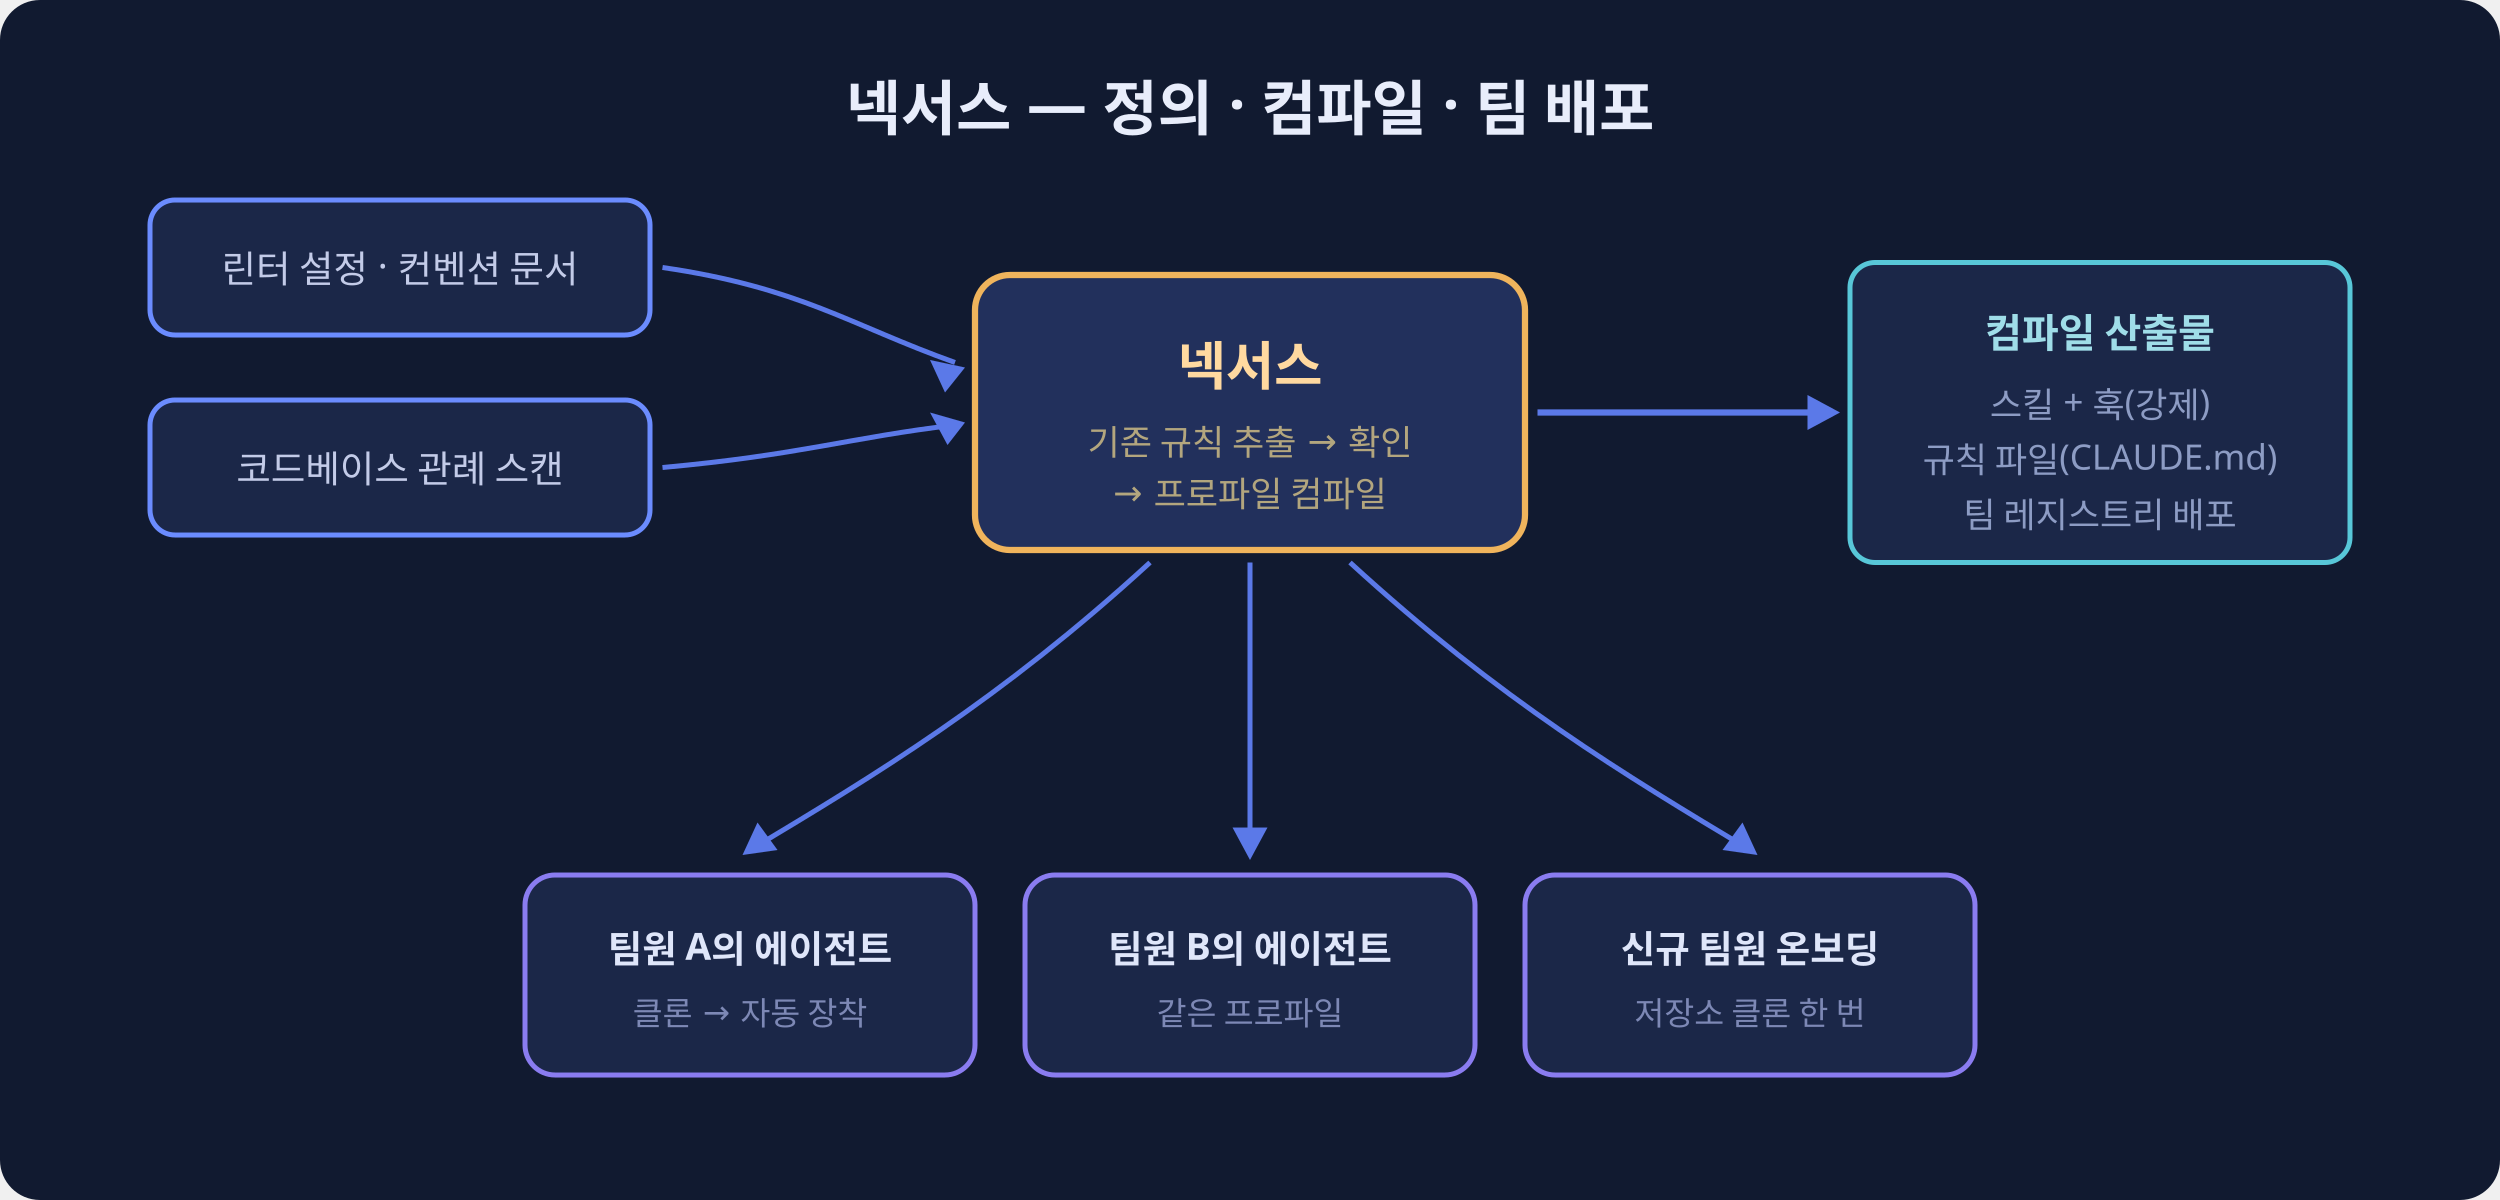
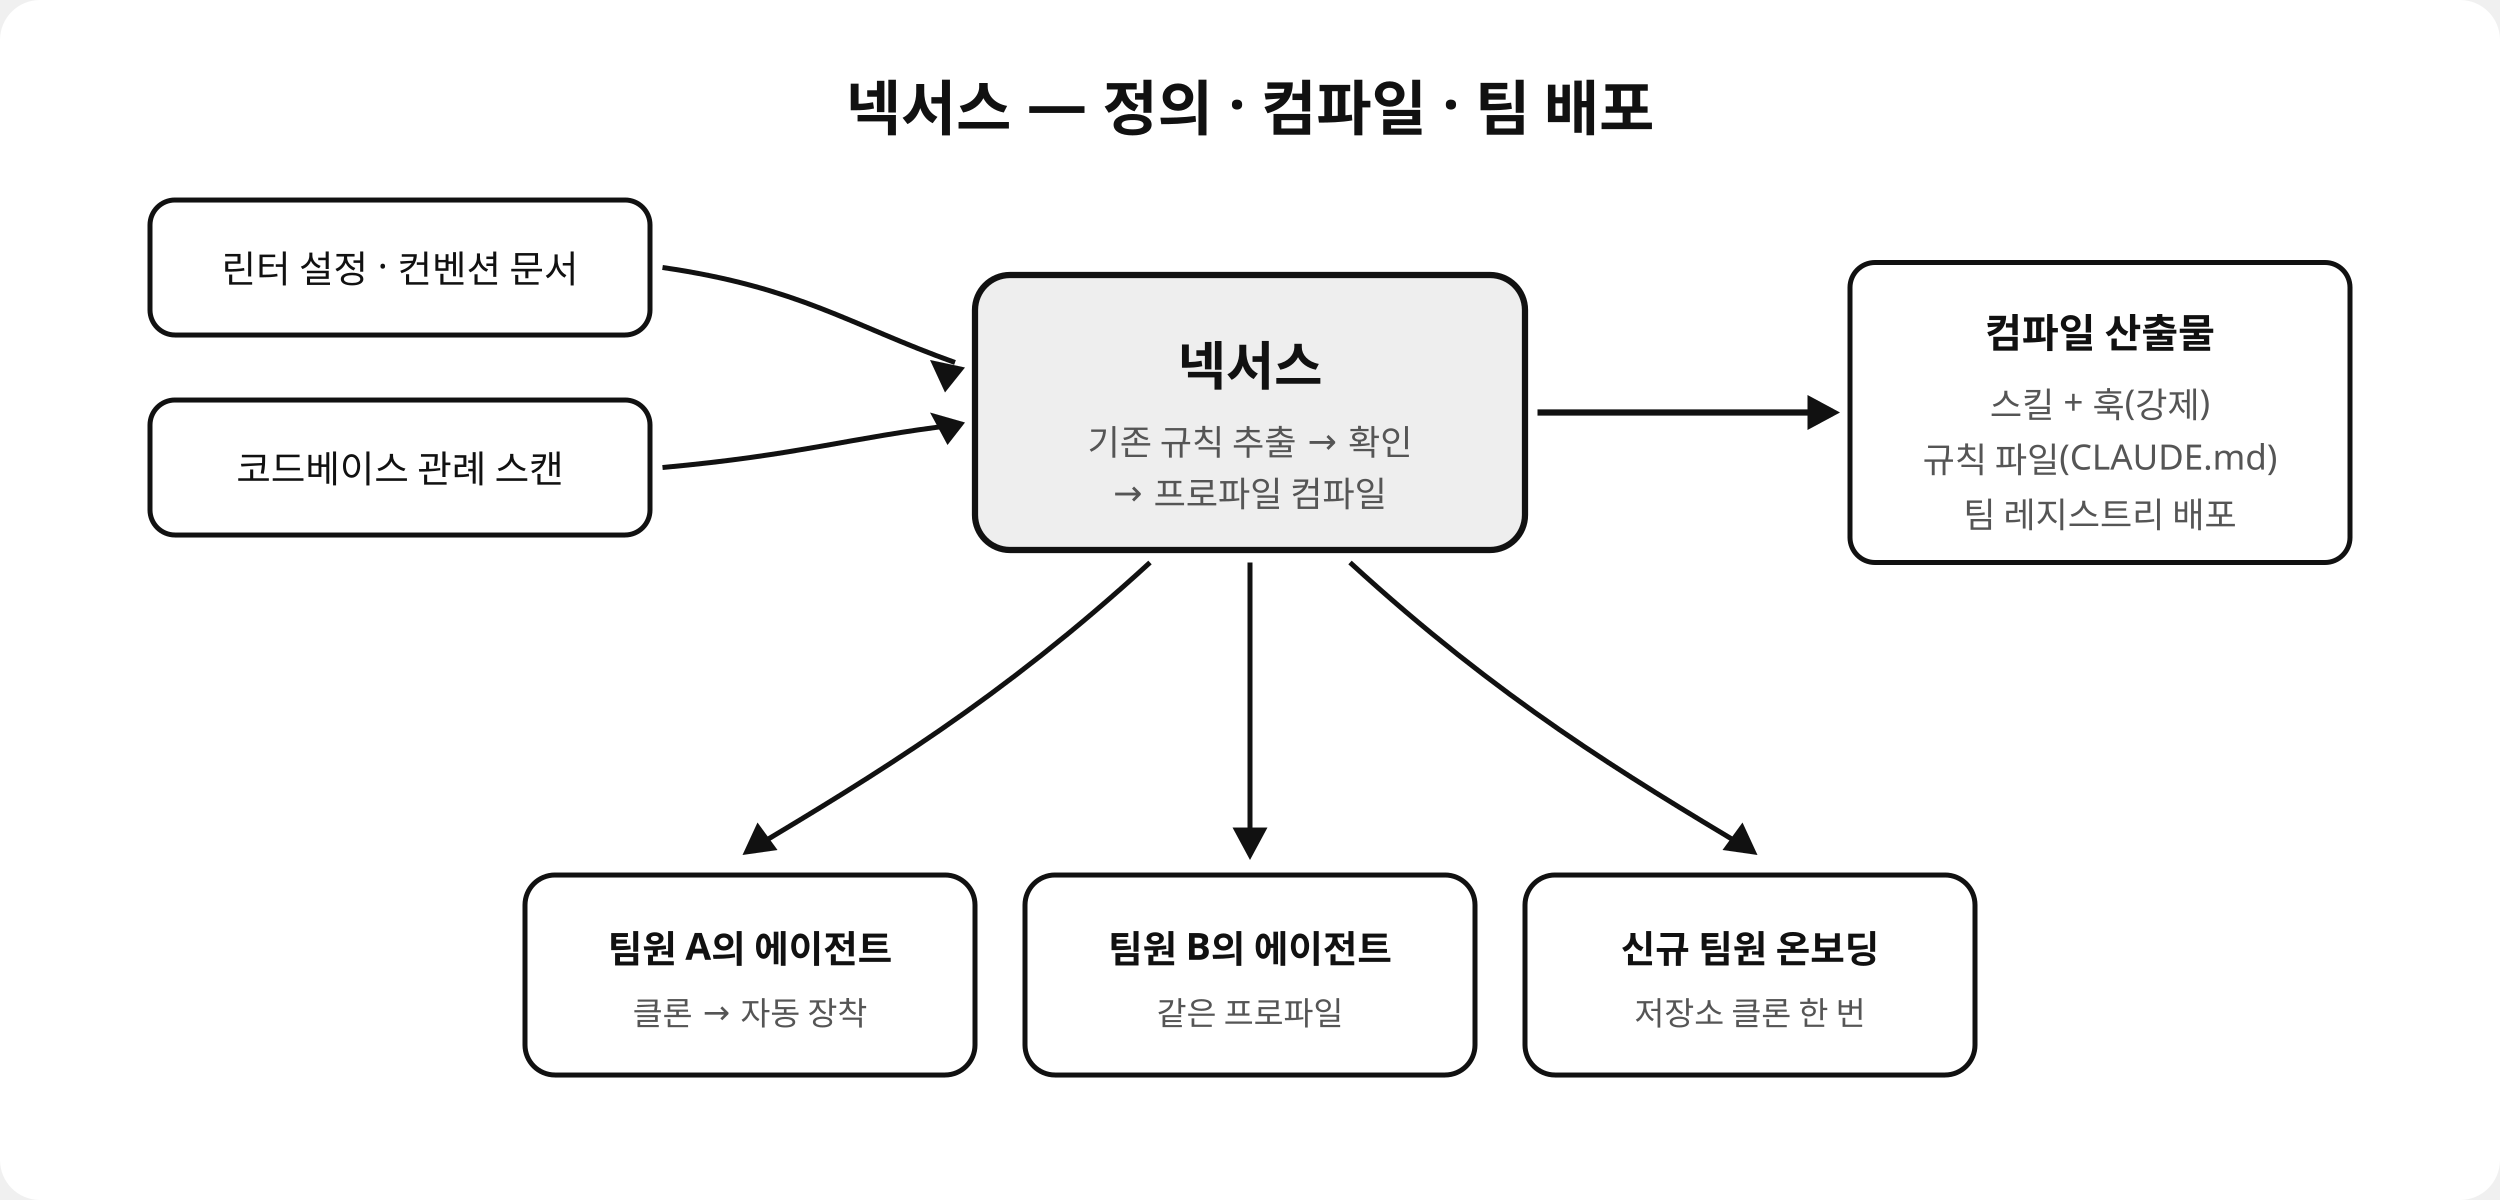
<svg xmlns="http://www.w3.org/2000/svg" viewBox="0 0 1000 480" font-family="Apple SD Gothic Neo, Pretendard, sans-serif">
-   <rect width="1000" height="480" rx="16" fill="#111a30" />
-   <text x="500" y="52" text-anchor="middle" fill="#e8edfb" font-size="24" font-weight="700">넥서스 — 정의 · 컴파일 · 팀 배포</text>
+   <rect width="1000" height="480" rx="16" fill="#ffffff" />
+   <text x="500" y="52" text-anchor="middle" fill="#111111" font-size="24" font-weight="700">넥서스 — 정의 · 컴파일 · 팀 배포</text>
  <g transform="translate(390,110)">
-     <rect width="220" height="110" rx="14" fill="#22305c" stroke="#f0b45c" stroke-width="2.5" />
-     <text x="110" y="44" text-anchor="middle" fill="#ffd9a0" font-size="21" font-weight="700">넥서스</text>
-     <text x="110" y="72" text-anchor="middle" fill="#b3a67e" font-size="14">기존 규칙 추출 → 확인</text>
-     <text x="110" y="92" text-anchor="middle" fill="#b3a67e" font-size="14">→ 프로파일 컴파일</text>
+     <rect width="220" height="110" rx="14" fill="#eeeeee" stroke="#111111" stroke-width="2.5" />
+     <text x="110" y="44" text-anchor="middle" fill="#111111" font-size="21" font-weight="700">넥서스</text>
+     <text x="110" y="72" text-anchor="middle" fill="#555555" font-size="14">기존 규칙 추출 → 확인</text>
+     <text x="110" y="92" text-anchor="middle" fill="#555555" font-size="14">→ 프로파일 컴파일</text>
  </g>
  <g transform="translate(60,80)">
-     <rect width="200" height="54" rx="10" fill="#1b2748" stroke="#6b8cff" stroke-width="2" />
-     <text x="100" y="33" text-anchor="middle" fill="#c3cbe8" font-size="15">린터 설정 · 컨벤션 문서</text>
+     <rect width="200" height="54" rx="10" fill="#ffffff" stroke="#111111" stroke-width="2" />
+     <text x="100" y="33" text-anchor="middle" fill="#111111" font-size="15">린터 설정 · 컨벤션 문서</text>
  </g>
  <g transform="translate(60,160)">
-     <rect width="200" height="54" rx="10" fill="#1b2748" stroke="#6b8cff" stroke-width="2" />
-     <text x="100" y="33" text-anchor="middle" fill="#c3cbe8" font-size="15">코드베이스 관례 스캔</text>
+     <rect width="200" height="54" rx="10" fill="#ffffff" stroke="#111111" stroke-width="2" />
+     <text x="100" y="33" text-anchor="middle" fill="#111111" font-size="15">코드베이스 관례 스캔</text>
  </g>
-   <g stroke="#5b79e8" stroke-width="2" fill="none">
+   <g stroke="#111111" stroke-width="2" fill="none">
    <path d="M265 107 C 320 115, 340 130, 382 145" />
    <path d="M265 187 C 320 182, 340 175, 382 170" />
  </g>
-   <g fill="#5b79e8">
+   <g fill="#111111">
    <path d="M386 147 l -14 -3 l 6 13 z" />
    <path d="M386 169 l -14 -4 l 7 13 z" />
  </g>
  <g transform="translate(740,105)">
-     <rect width="200" height="120" rx="10" fill="#1b2748" stroke="#58c7d8" stroke-width="2" />
-     <text x="100" y="34" text-anchor="middle" fill="#9fdde8" font-size="16" font-weight="700">컴파일 산출물</text>
-     <text x="100" y="62" text-anchor="middle" fill="#8d9cc4" font-size="14">스킬 + 훅(강제)</text>
-     <text x="100" y="84" text-anchor="middle" fill="#8d9cc4" font-size="14">규칙 파일(CLAUDE.md)</text>
-     <text x="100" y="106" text-anchor="middle" fill="#8d9cc4" font-size="14">팀 레지스트리 배포</text>
+     <rect width="200" height="120" rx="10" fill="#ffffff" stroke="#111111" stroke-width="2" />
+     <text x="100" y="34" text-anchor="middle" fill="#111111" font-size="16" font-weight="700">컴파일 산출물</text>
+     <text x="100" y="62" text-anchor="middle" fill="#555555" font-size="14">스킬 + 훅(강제)</text>
+     <text x="100" y="84" text-anchor="middle" fill="#555555" font-size="14">규칙 파일(CLAUDE.md)</text>
+     <text x="100" y="106" text-anchor="middle" fill="#555555" font-size="14">팀 레지스트리 배포</text>
  </g>
-   <path d="M615 165 H 732" stroke="#5b79e8" stroke-width="2.5" fill="none" />
-   <path d="M736 165 l -13 -7 v 14 z" fill="#5b79e8" />
-   <g stroke="#5b79e8" stroke-width="2" fill="none">
+   <path d="M615 165 H 732" stroke="#111111" stroke-width="2.5" fill="none" />
+   <path d="M736 165 l -13 -7 v 14 z" fill="#111111" />
+   <g stroke="#111111" stroke-width="2" fill="none">
    <path d="M460 225 C 400 280, 350 310, 300 340" />
    <path d="M500 225 V 340" />
    <path d="M540 225 C 600 280, 650 310, 700 340" />
  </g>
-   <g fill="#5b79e8">
+   <g fill="#111111">
    <path d="M297 342 l 14 -2 l -8 -11 z" />
    <path d="M500 344 l -7 -13 h 14 z" />
    <path d="M703 342 l -14 -2 l 8 -11 z" />
  </g>
  <g>
    <g transform="translate(210,350)">
-       <rect width="180" height="80" rx="12" fill="#1b2748" stroke="#8a7cf0" stroke-width="2" />
-       <text x="90" y="35" text-anchor="middle" fill="#dfe6fa" font-size="15" font-weight="700">팀원 A의 에이전트</text>
-       <text x="90" y="60" text-anchor="middle" fill="#7d88b5" font-size="13">클론 → 자동 장착</text>
+       <rect width="180" height="80" rx="12" fill="#ffffff" stroke="#111111" stroke-width="2" />
+       <text x="90" y="35" text-anchor="middle" fill="#111111" font-size="15" font-weight="700">팀원 A의 에이전트</text>
+       <text x="90" y="60" text-anchor="middle" fill="#555555" font-size="13">클론 → 자동 장착</text>
    </g>
    <g transform="translate(410,350)">
-       <rect width="180" height="80" rx="12" fill="#1b2748" stroke="#8a7cf0" stroke-width="2" />
-       <text x="90" y="35" text-anchor="middle" fill="#dfe6fa" font-size="15" font-weight="700">팀원 B의 에이전트</text>
-       <text x="90" y="60" text-anchor="middle" fill="#7d88b5" font-size="13">같은 프로파일</text>
+       <rect width="180" height="80" rx="12" fill="#ffffff" stroke="#111111" stroke-width="2" />
+       <text x="90" y="35" text-anchor="middle" fill="#111111" font-size="15" font-weight="700">팀원 B의 에이전트</text>
+       <text x="90" y="60" text-anchor="middle" fill="#555555" font-size="13">같은 프로파일</text>
    </g>
    <g transform="translate(610,350)">
-       <rect width="180" height="80" rx="12" fill="#1b2748" stroke="#8a7cf0" stroke-width="2" />
-       <text x="90" y="35" text-anchor="middle" fill="#dfe6fa" font-size="15" font-weight="700">신규 팀원 온보딩</text>
-       <text x="90" y="60" text-anchor="middle" fill="#7d88b5" font-size="13">저장소 클론 한 번</text>
+       <rect width="180" height="80" rx="12" fill="#ffffff" stroke="#111111" stroke-width="2" />
+       <text x="90" y="35" text-anchor="middle" fill="#111111" font-size="15" font-weight="700">신규 팀원 온보딩</text>
+       <text x="90" y="60" text-anchor="middle" fill="#555555" font-size="13">저장소 클론 한 번</text>
    </g>
  </g>
</svg>
